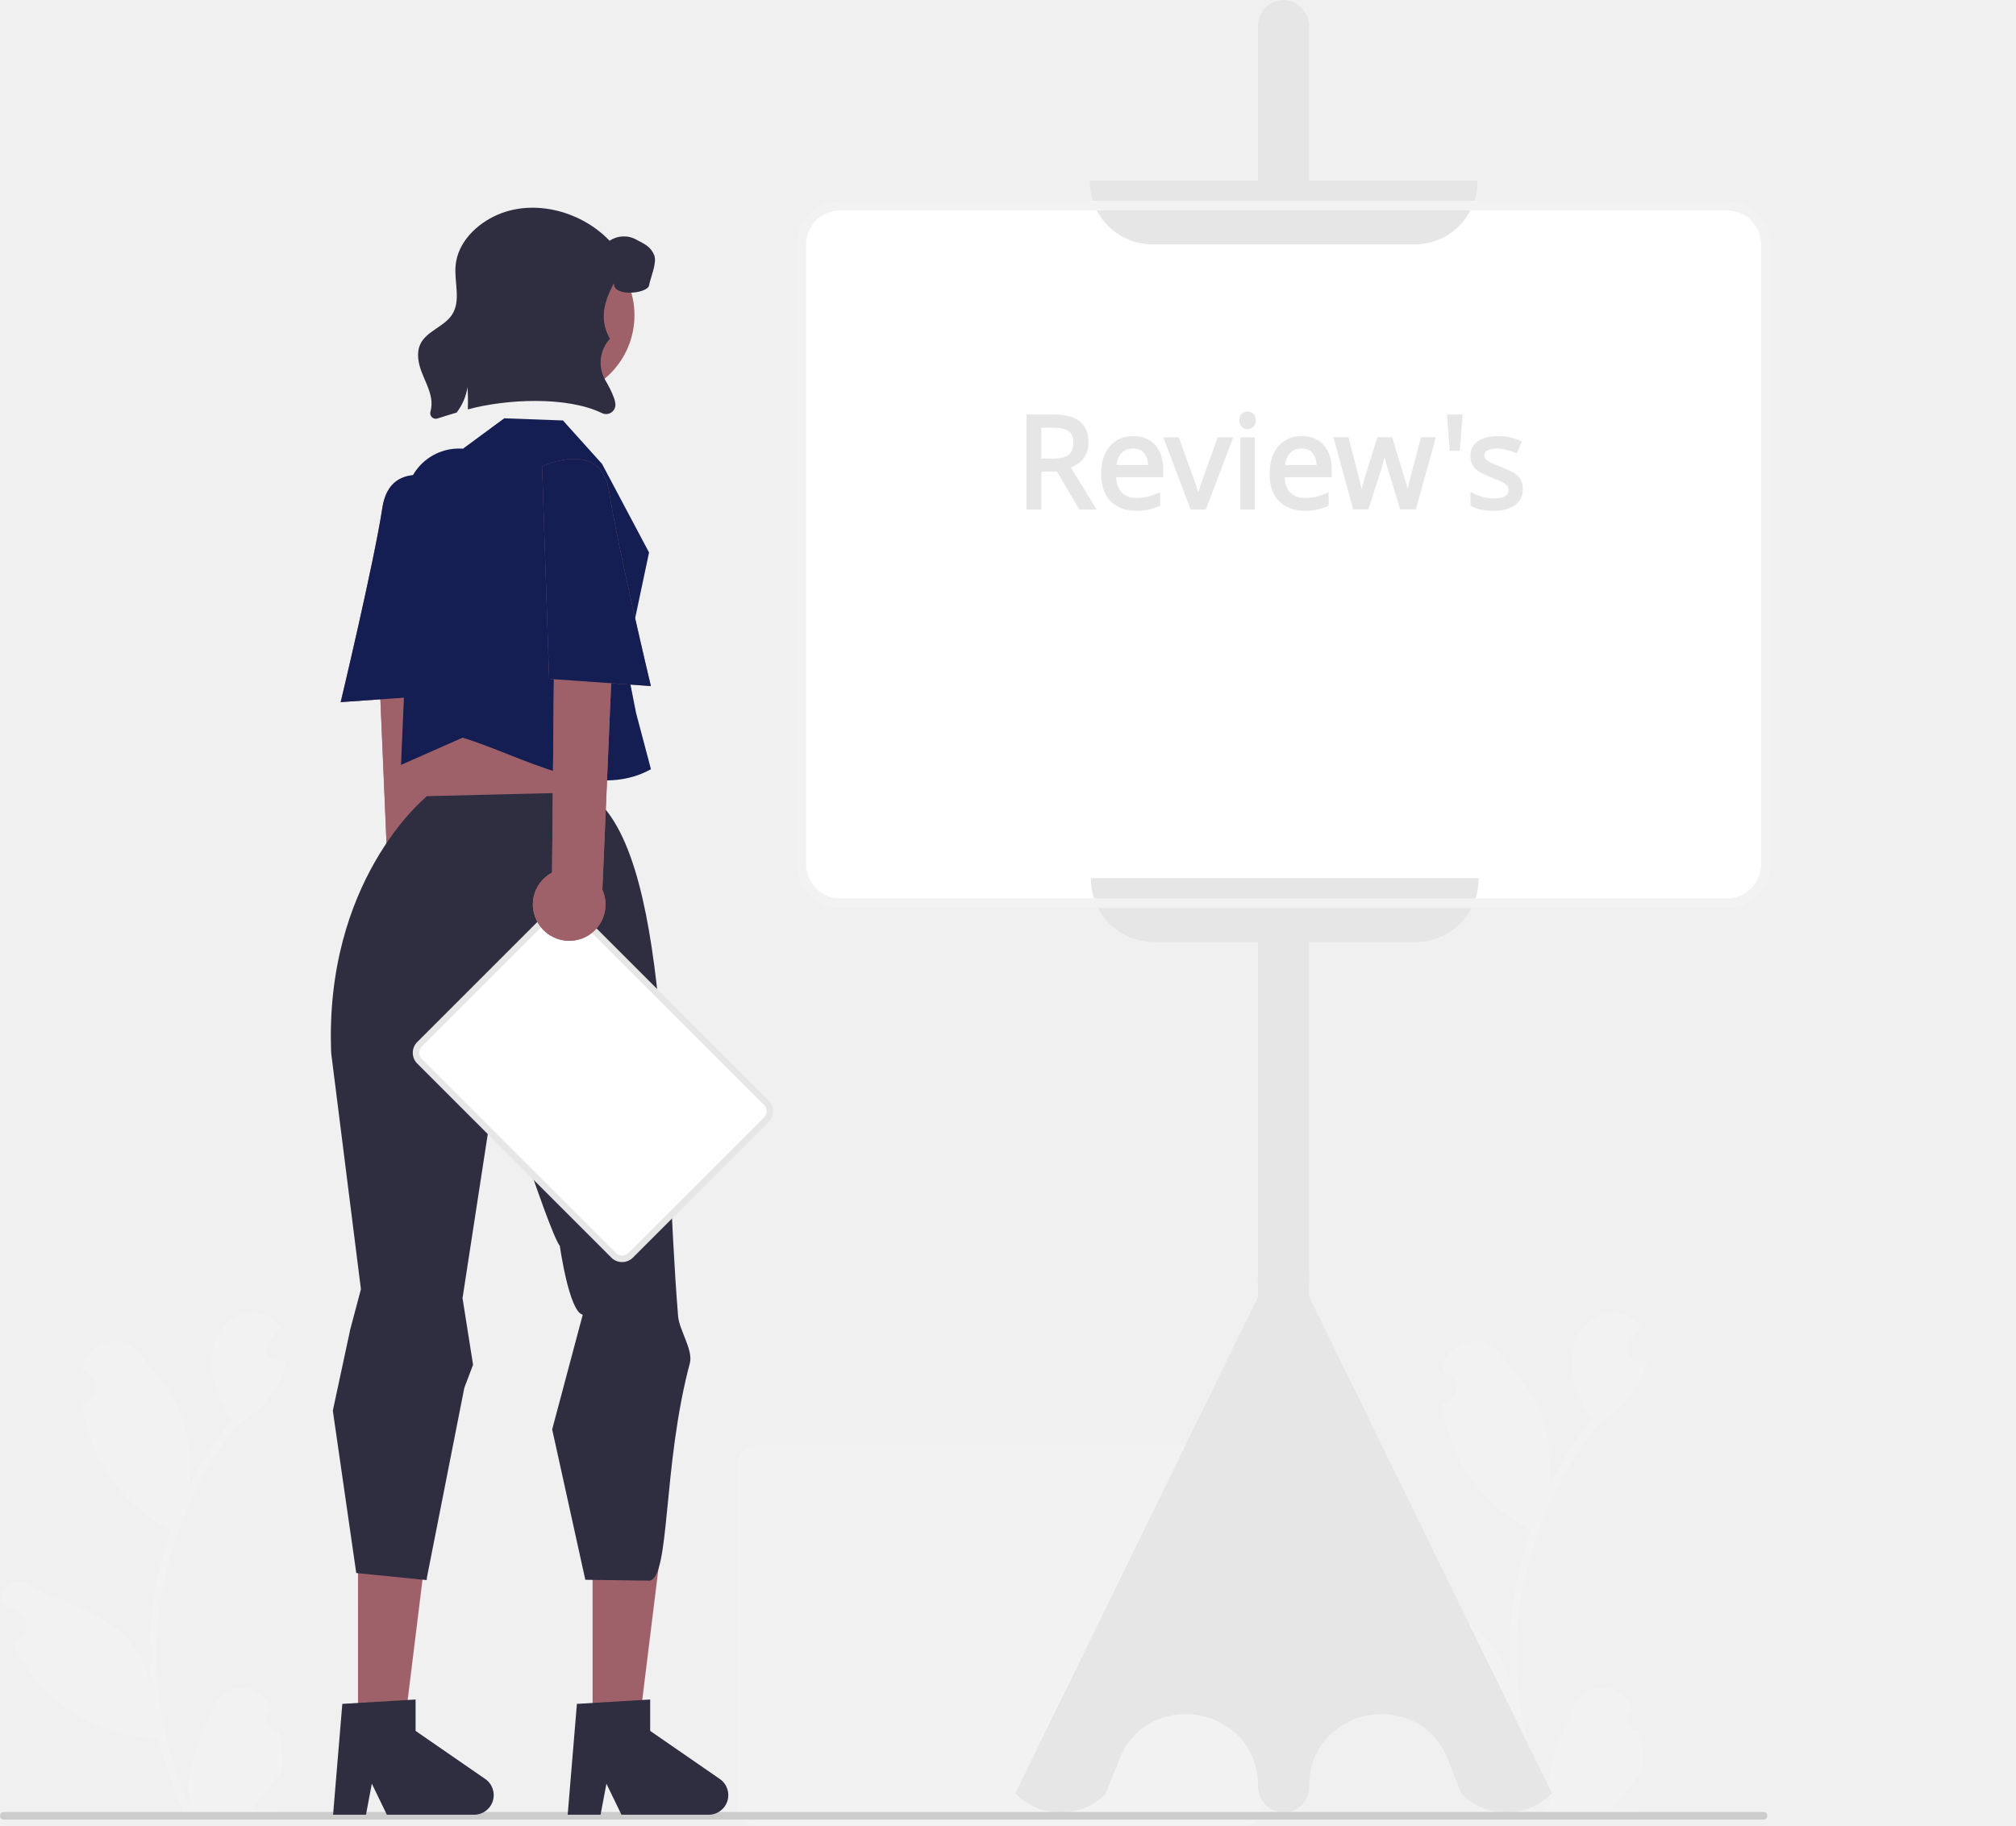
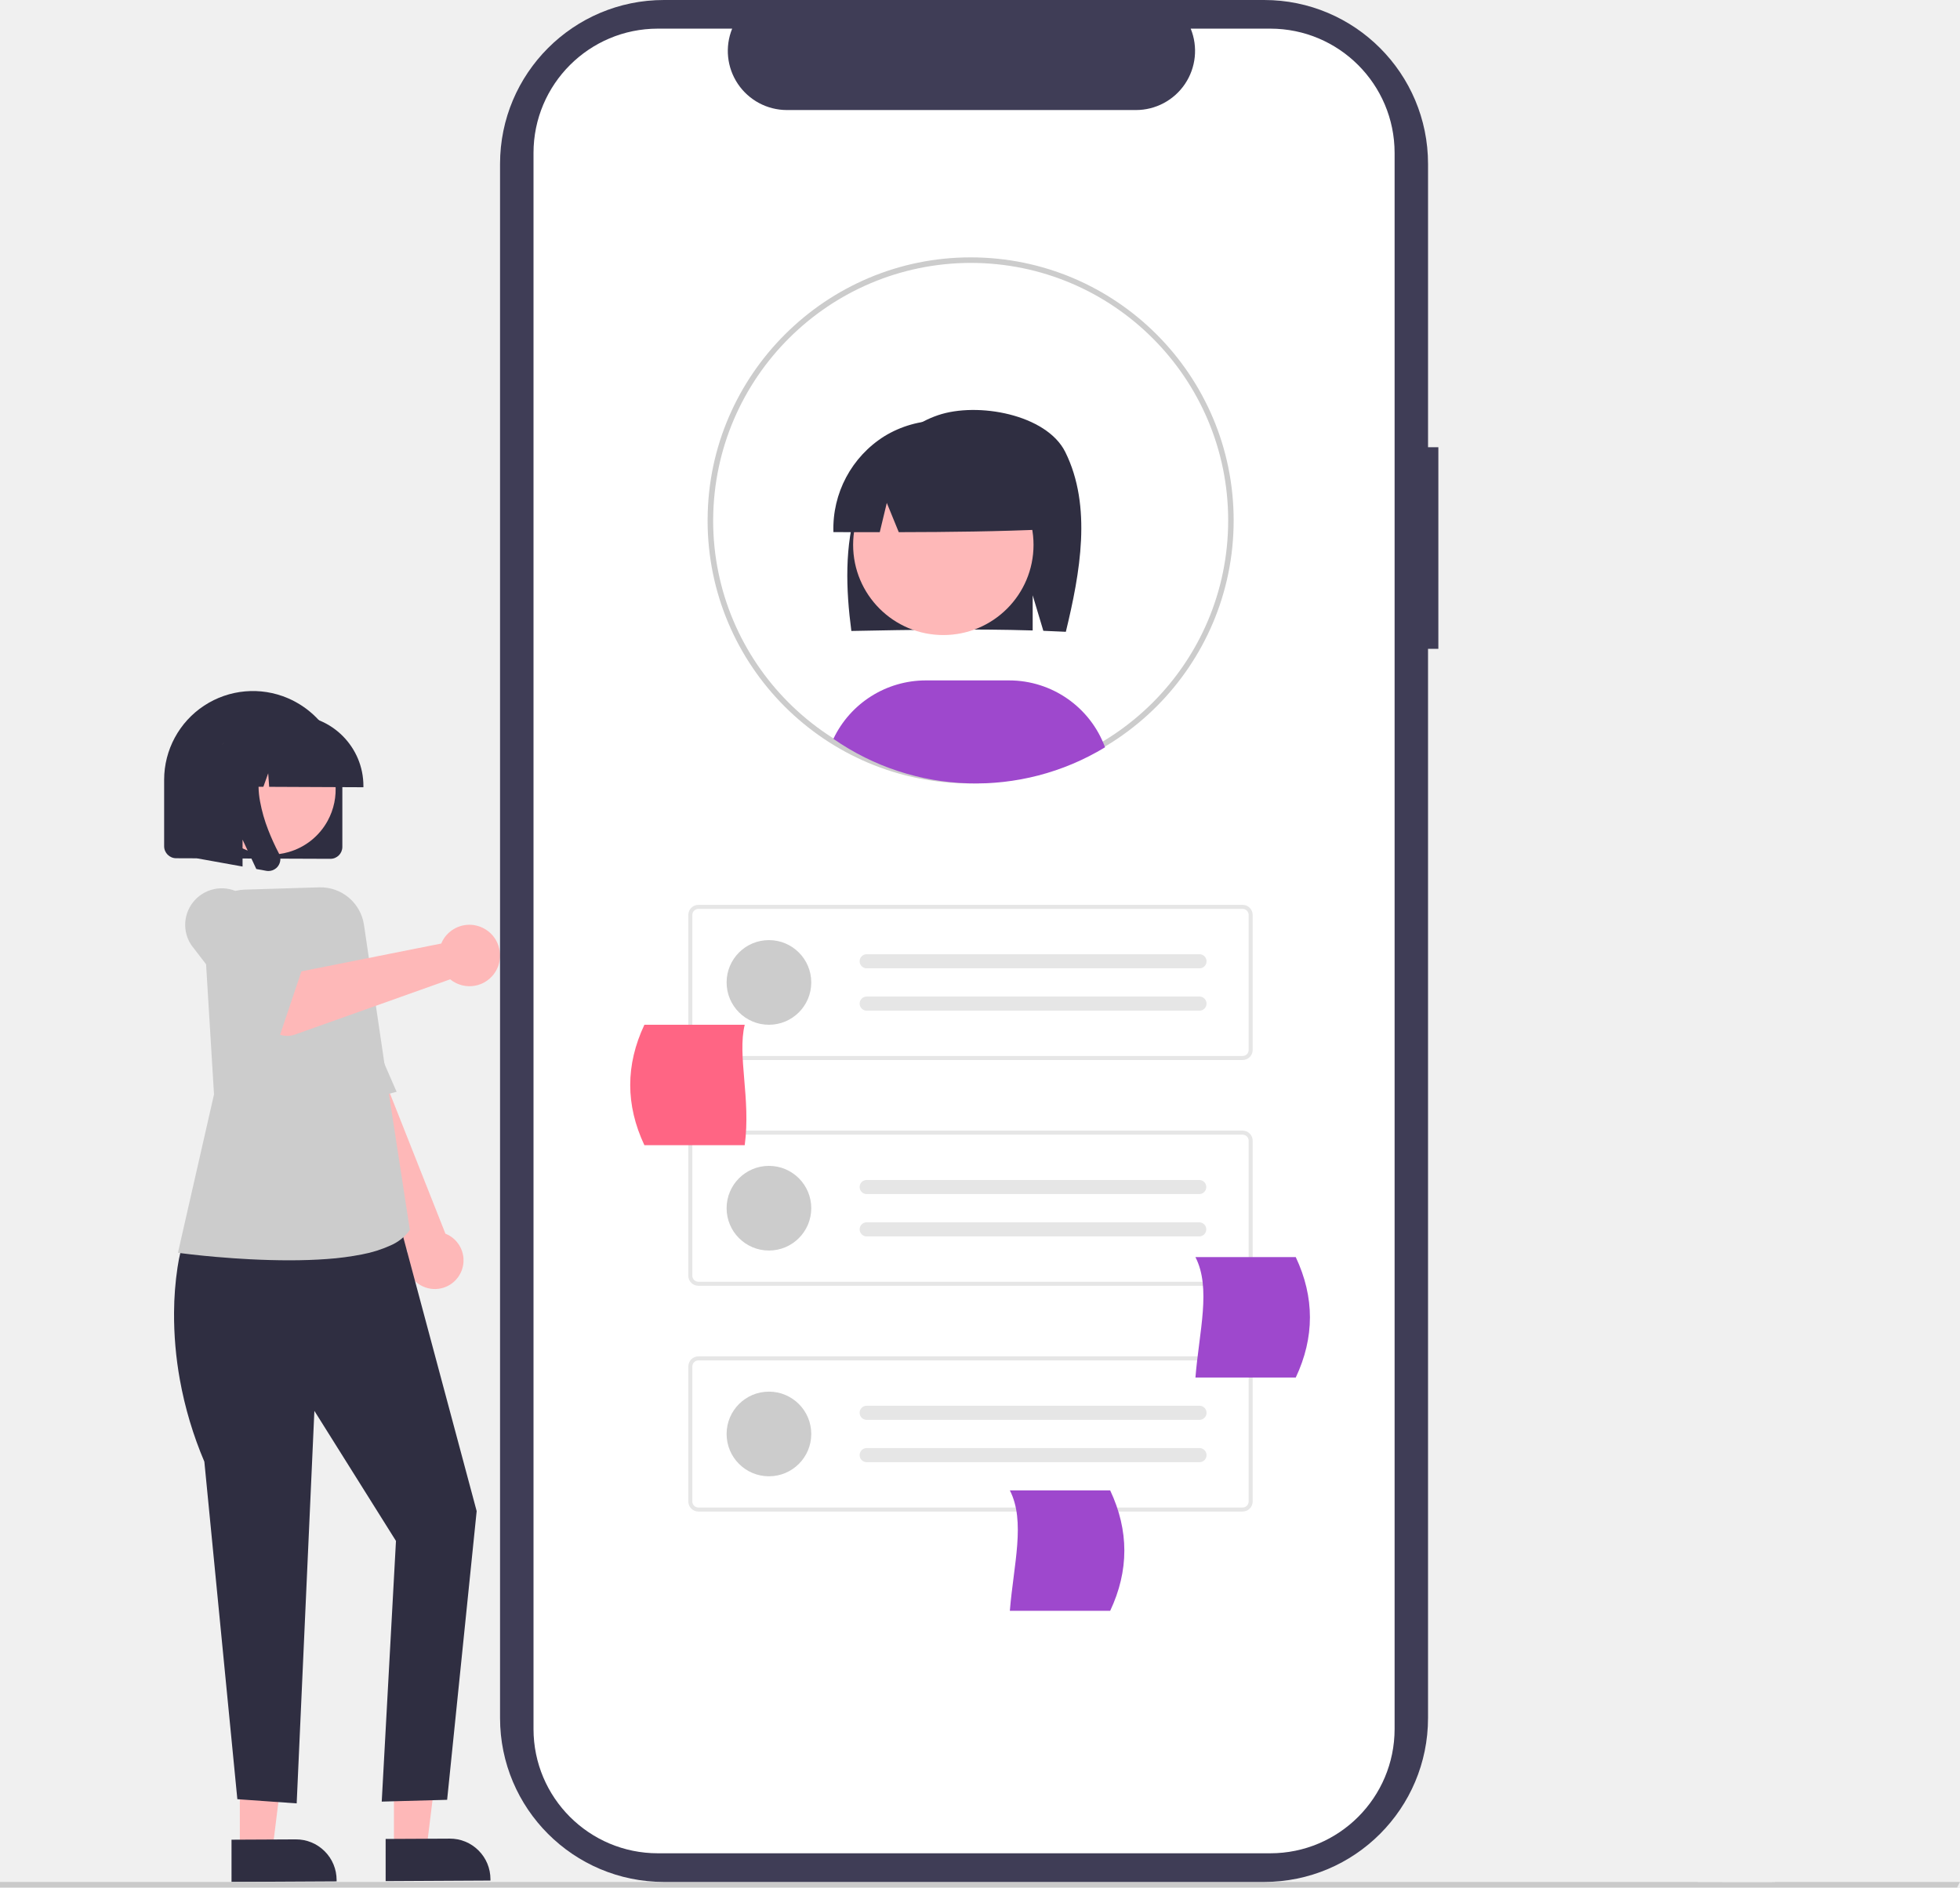
- <svg xmlns="http://www.w3.org/2000/svg" width="627" height="567.986" viewBox="0 0 627 567.986">
-   <g id="testimonial" transform="translate(0 0)">
-     <path id="Path_1" data-name="Path 1" d="M711.247,733.993H560.521a6.616,6.616,0,0,1-6.609-6.608V622.005a6.616,6.616,0,0,1,6.609-6.609H711.246A6.616,6.616,0,0,1,717.854,622v105.38a6.616,6.616,0,0,1-6.607,6.608Z" transform="translate(-324.645 -166.007)" fill="#f2f2f2" />
-     <path id="Path_2" data-name="Path 2" d="M464.932,459.293a11.226,11.226,0,0,0-3.6-16.835l-.95-100.813-18.842,8.647,4.144,97.5a11.287,11.287,0,0,0,19.243,11.5Z" transform="translate(-324.645 -166.007)" fill="#9e616a" />
-     <path id="Path_3" data-name="Path 3" d="M464.424,316.121S446.095,307.23,443.56,324,430.6,384.438,430.6,384.438l31.639-2.238Z" transform="translate(-324.645 -166.007)" fill="#9e616a" />
-     <path id="Path_4" data-name="Path 4" d="M464.932,459.293a11.226,11.226,0,0,0-3.6-16.835l-.95-100.813-18.842,8.647,4.144,97.5a11.287,11.287,0,0,0,19.243,11.5Z" transform="translate(-324.645 -166.007)" fill="#9e616a" />
-     <path id="Path_5" data-name="Path 5" d="M464.424,316.121S446.095,307.23,443.56,324,430.6,384.438,430.6,384.438l31.639-2.238Z" transform="translate(-324.645 -166.007)" fill="rgb(21,30,82)" />
-     <path id="Path_6" data-name="Path 6" d="M411.353,704.466a3.613,3.613,0,0,1-2.619-6.263l.248-.984-.1-.236a9.7,9.7,0,0,0-17.9.067c-2.927,7.051-6.654,14.113-7.572,21.568a28.705,28.705,0,0,0,.5,9.872,115.085,115.085,0,0,1-10.469-47.8,111.067,111.067,0,0,1,.689-12.392q.571-5.06,1.584-10.047a116.419,116.419,0,0,1,23.087-49.341,30.982,30.982,0,0,0,12.886-13.369,23.632,23.632,0,0,0,2.149-6.458c-.627.082-1.265.134-1.892.175l-.6.031-.074,0a3.58,3.58,0,0,1-2.94-5.832l.813-1c.411-.514.833-1.018,1.244-1.532a1.781,1.781,0,0,0,.134-.154c.473-.586.946-1.162,1.419-1.748a10.352,10.352,0,0,0-3.394-3.28c-4.741-2.777-11.281-.854-14.706,3.435s-4.083,10.3-2.89,15.662a41.485,41.485,0,0,0,5.738,12.793c-.257.329-.525.648-.782.977a117.169,117.169,0,0,0-12.23,19.375,48.71,48.71,0,0,0-2.908-22.625c-2.783-6.715-8-12.37-12.595-18.175-5.519-6.973-16.835-3.93-17.807,4.909q-.014.128-.028.257,1.024.578,2,1.226a4.9,4.9,0,0,1-1.976,8.919l-.1.015a48.764,48.764,0,0,0,1.285,7.291,50.21,50.21,0,0,0,25,31.469c.4.206.792.411,1.193.607a119.6,119.6,0,0,0-6.438,30.3,113.432,113.432,0,0,0,.082,18.315l-.031-.216a29.974,29.974,0,0,0-10.232-17.308c-7.874-6.469-19-8.851-27.495-14.05a5.625,5.625,0,0,0-8.616,5.473q.017.114.035.227a32.936,32.936,0,0,1,3.692,1.779q1.024.578,2,1.226a4.9,4.9,0,0,1-1.976,8.919l-.1.015-.206.031a48.808,48.808,0,0,0,8.978,14.058A50.255,50.255,0,0,0,373.9,706.637h.01a119.563,119.563,0,0,0,8.032,23.447h28.692c.1-.319.2-.648.288-.967a32.6,32.6,0,0,1-7.939-.473c2.129-2.612,4.258-5.245,6.386-7.857a1.789,1.789,0,0,0,.134-.154c1.08-1.337,2.17-2.663,3.25-4v0a47.749,47.749,0,0,0-1.4-12.164Z" transform="translate(-324.645 -166.007)" fill="#f2f2f2" />
-     <path id="Path_7" data-name="Path 7" d="M834.353,704.466a3.613,3.613,0,0,1-2.619-6.263l.247-.984-.1-.236a9.7,9.7,0,0,0-17.9.067c-2.927,7.05-6.655,14.113-7.572,21.568a28.706,28.706,0,0,0,.5,9.872,115.085,115.085,0,0,1-10.469-47.8,111.1,111.1,0,0,1,.689-12.392q.571-5.06,1.584-10.047a116.421,116.421,0,0,1,23.087-49.341,30.983,30.983,0,0,0,12.886-13.369,23.635,23.635,0,0,0,2.149-6.458c-.627.082-1.265.134-1.892.175l-.6.031-.074,0a3.58,3.58,0,0,1-2.94-5.832l.813-1c.411-.514.833-1.018,1.244-1.532a1.786,1.786,0,0,0,.134-.154c.473-.586.946-1.162,1.419-1.748a10.352,10.352,0,0,0-3.394-3.28c-4.741-2.777-11.281-.854-14.706,3.435s-4.083,10.3-2.89,15.662a41.485,41.485,0,0,0,5.738,12.793c-.257.329-.525.648-.782.977a117.167,117.167,0,0,0-12.23,19.375,48.711,48.711,0,0,0-2.908-22.624c-2.783-6.715-8-12.37-12.595-18.175-5.519-6.973-16.835-3.93-17.807,4.909q-.014.128-.028.257,1.024.578,2,1.226a4.9,4.9,0,0,1-1.976,8.919l-.1.015a48.768,48.768,0,0,0,1.285,7.291,50.21,50.21,0,0,0,25,31.469c.4.206.792.411,1.193.607a119.6,119.6,0,0,0-6.438,30.3,113.428,113.428,0,0,0,.082,18.315l-.031-.216a29.975,29.975,0,0,0-10.232-17.308c-7.874-6.469-19-8.851-27.495-14.05a5.625,5.625,0,0,0-8.616,5.472q.017.114.035.227a32.934,32.934,0,0,1,3.692,1.779q1.024.578,2,1.226a4.9,4.9,0,0,1-1.976,8.919l-.1.015-.206.031a48.808,48.808,0,0,0,8.978,14.058A50.254,50.254,0,0,0,796.9,706.637h.01a119.561,119.561,0,0,0,8.032,23.447h28.692c.1-.319.2-.648.288-.967a32.6,32.6,0,0,1-7.939-.473c2.129-2.612,4.257-5.245,6.386-7.857a1.783,1.783,0,0,0,.134-.154c1.08-1.337,2.17-2.663,3.25-4v0a47.752,47.752,0,0,0-1.4-12.164Z" transform="translate(-324.645 -166.007)" fill="#f2f2f2" />
-     <path id="Path_8" data-name="Path 8" d="M723.864,729.9c-.083,0-.165,0-.248,0a8.169,8.169,0,0,1-7.7-8.255c0-12.795-9.14-20.259-18.2-21.979s-20.3,1.871-24.989,13.776l-4.265,10.707a19.672,19.672,0,0,1-27.787,0l-.252-.252.157-.321,75.334-154.134v-3.777a19.487,19.487,0,0,1,0-3.5l0-388.2a7.946,7.946,0,0,1,8.19-7.943,8.169,8.169,0,0,1,7.7,8.255V562.2a19.493,19.493,0,0,1,0,3.5l0,3.731L807.3,723.889l-.252.252a19.672,19.672,0,0,1-27.787,0l-.112-.17-4.153-10.537c-4.691-11.9-15.93-15.493-24.989-13.776s-18.2,9.185-18.2,21.979v.313a7.947,7.947,0,0,1-7.943,7.946Z" transform="translate(-324.645 -166.007)" fill="#e6e6e6" />
-     <path id="Path_9" data-name="Path 9" d="M861.763,446.993H585.96A12.106,12.106,0,0,1,573.867,434.9V242.073A12.106,12.106,0,0,1,585.96,229.98h275.8a12.106,12.106,0,0,1,12.092,12.093V434.9a12.106,12.106,0,0,1-12.092,12.092Z" transform="translate(-324.645 -166.007)" fill="#fff" />
-     <path id="Path_11" data-name="Path 11" d="M764.64,242.036H683.083a19.525,19.525,0,0,1-19.5-19.5v-.355H784.143v.355A19.525,19.525,0,0,1,764.64,242.036Z" transform="translate(-324.645 -166.007)" fill="#e6e6e6" />
-     <path id="Path_12" data-name="Path 12" d="M764.994,459.049H683.437a19.525,19.525,0,0,1-19.5-19.5v-.355H784.5v.355a19.525,19.525,0,0,1-19.5,19.5Z" transform="translate(-324.645 -166.007)" fill="#e6e6e6" />
-     <path id="Path_13" data-name="Path 13" d="M874.315,730.889a1.187,1.187,0,0,1-1.19,1.19H325.835a1.19,1.19,0,1,1,0-2.38h547.29a1.187,1.187,0,0,1,1.19,1.19Z" transform="translate(-324.645 -166.007)" fill="#ccc" />
-     <path id="Path_14" data-name="Path 14" d="M184.306,537.181h14.416l6.858-55.606H184.3Z" fill="#9e616a" />
-     <path id="Path_15" data-name="Path 15" d="M504.069,696.077l22.789-1.36v9.764l21.666,14.964a6.1,6.1,0,0,1-3.466,11.118H517.927l-4.676-9.658-1.826,9.658H501.2Z" transform="translate(-324.645 -166.007)" fill="#2f2e41" />
-     <path id="Path_16" data-name="Path 16" d="M135.277,227.892l-1.412,6.73-1.2,24.825,48.244-6.532,3.705-28.746-5.121-8.414Z" fill="#9e616a" />
-     <path id="Path_17" data-name="Path 17" d="M111.347,537.181h14.416l6.858-55.606H111.344Z" fill="#9e616a" />
-     <path id="Path_18" data-name="Path 18" d="M428.171,604.948V604.8l5.4-25.192,3.328-12.541-9.249-73.429c-2.178-53.349,28.772-78.993,29.016-79.245l.671-.7,49.636-1.215c26.706,16,23.683,103.519,28.573,163.039.349,4.244,4.731,10.509,3.654,14.546-8.546,32.027-6.043,66.661-12.553,67.685l-19.961-.277-10.309-46.789L505.888,575c-4.221-.778-7.137-21.412-7.137-21.412-1.839-2.184-8.188-20.756-8.188-20.756l-8.466-51.41-13.6,88.424,3.276,20.744-2.711,7.133-11.608,58.886-.123.949-21.886-2.184Z" transform="translate(-324.645 -166.007)" fill="#2f2e41" />
-     <path id="Path_19" data-name="Path 19" d="M431.11,696.077l22.789-1.36v9.764l21.666,14.964a6.1,6.1,0,0,1-3.466,11.118H444.968l-4.676-9.658-1.826,9.658h-10.23Z" transform="translate(-324.645 -166.007)" fill="#2f2e41" />
-     <path id="Path_20" data-name="Path 20" d="M499.723,296.813l12.168,13.52,14.615,27.547-7.179,33.968,3.139,15.94L527.1,405.31c-17.859,9.879-39.074-3.764-58.564-9.824l-19.176,8.472,1.014-23.322.52-58.76A16.469,16.469,0,0,1,468.627,305.6h0l12.844-9.464Z" transform="translate(-324.645 -166.007)" fill="rgb(21,30,82)" />
-     <circle id="Ellipse_1" data-name="Ellipse 1" cx="25.657" cy="25.657" r="25.657" transform="translate(146.013 72.415)" fill="#9e616a" />
-     <path id="Path_21" data-name="Path 21" d="M526.506,254.82c-.452,2.514-11.253,3.727-10.928-.745-2.1,4.211-5.242,10.322-1.242,17.322a10.983,10.983,0,0,0-1.482,12.813,33.159,33.159,0,0,1,2.847,5.845,8.879,8.879,0,0,1,.325,1.515,2.9,2.9,0,0,1-4.124,2.974c-10.88-5.329-29.854-4.426-41.758-1.174q.119-3.473-.1-6.931a17.133,17.133,0,0,1-3.378,7.914c-2.038.6-4.036,1.229-5.971,1.848a1.715,1.715,0,0,1-2.181-2.094,9.647,9.647,0,0,0,.206-4.2c-.492-2.9-1.951-5.527-2.982-8.279s-1.618-5.916-.357-8.573c1.959-4.124,7.478-5.385,9.913-9.247,2.736-4.338.611-9.992,1.039-15.107.6-7.232,6.527-13.109,13.2-15.948,11.562-4.917,26.027-.935,34.7,8.153a7.938,7.938,0,0,1,8.3-.357c2.562,1.372,4.4,2.086,5.551,4.758C529.1,247.651,526.966,252.3,526.506,254.82Z" transform="translate(-324.645 -166.007)" fill="#2f2e41" />
-     <path id="Path_22" data-name="Path 22" d="M515.486,556.54l-60.365-60.365a3.747,3.747,0,0,1,0-5.293l42.2-42.2a3.747,3.747,0,0,1,5.293,0l60.364,60.365a3.747,3.747,0,0,1,0,5.293l-42.2,42.2a3.747,3.747,0,0,1-5.293,0Z" transform="translate(-324.645 -166.007)" fill="#fff" />
-     <path id="Path_23" data-name="Path 23" d="M518.133,558.633a4.71,4.71,0,0,1-3.354-1.387l-60.365-60.363a4.746,4.746,0,0,1,0-6.707l42.2-42.2a4.746,4.746,0,0,1,6.708,0l60.364,60.364a4.746,4.746,0,0,1,0,6.707l-42.2,42.2a4.71,4.71,0,0,1-3.353,1.386ZM499.972,448.584a2.719,2.719,0,0,0-1.939.8l-42.2,42.2a2.747,2.747,0,0,0,0,3.879l60.365,60.364a2.815,2.815,0,0,0,3.879,0l42.2-42.2a2.747,2.747,0,0,0,0-3.879l-60.365-60.364a2.721,2.721,0,0,0-1.939-.8Z" transform="translate(-324.645 -166.007)" fill="#e6e6e6" />
-     <path id="Path_24" data-name="Path 24" d="M492.742,454.293a11.226,11.226,0,0,1,3.6-16.835l.95-100.813,18.842,8.647-4.144,97.5a11.287,11.287,0,0,1-19.243,11.5Z" transform="translate(-324.645 -166.007)" fill="#9e616a" />
-     <path id="Path_25" data-name="Path 25" d="M493.249,311.121s18.329-8.891,20.864,7.884,12.961,60.433,12.961,60.433L495.435,377.2Z" transform="translate(-324.645 -166.007)" fill="#9e616a" />
-     <path id="Path_26" data-name="Path 26" d="M492.742,454.293a11.226,11.226,0,0,1,3.6-16.835l.95-100.813,18.842,8.647-4.144,97.5a11.287,11.287,0,0,1-19.243,11.5Z" transform="translate(-324.645 -166.007)" fill="#9e616a" />
-     <path id="Path_27" data-name="Path 27" d="M493.249,311.121s18.329-8.891,20.864,7.884,12.961,60.433,12.961,60.433L495.435,377.2Z" transform="translate(-324.645 -166.007)" fill="rgb(21,30,82)" />
-     <g id="Group_1" data-name="Group 1">
-       <path id="Path_10" data-name="Path 10" d="M861.763,448.493H585.96A13.608,13.608,0,0,1,572.367,434.9V242.072A13.608,13.608,0,0,1,585.96,228.48h275.8a13.608,13.608,0,0,1,13.592,13.592V434.9A13.608,13.608,0,0,1,861.763,448.493ZM585.96,231.48a10.6,10.6,0,0,0-10.593,10.592V434.9a10.6,10.6,0,0,0,10.593,10.592h275.8A10.6,10.6,0,0,0,872.355,434.9V242.072a10.6,10.6,0,0,0-10.592-10.592Z" transform="translate(-324.645 -166.007)" fill="#f2f2f2" />
-       <text id="Review_s" data-name="Review's" transform="translate(399 116)" fill="#e6e6e6" stroke="#e6e6e6" stroke-width="1" font-size="40" font-family="Poppins-Regular, Poppins">
-         <tspan x="-83.12" y="42">Review's</tspan>
-       </text>
+ <svg xmlns="http://www.w3.org/2000/svg" data-name="Layer 1" width="740.245" height="712.818" viewBox="0 0 740.245 712.818">
+   <g id="b95fdd39-fb5a-4a72-9890-fbc16aea09e3" data-name="Group 193">
+     <g id="fe98ab94-e9cb-45d5-93d2-a323ca3f1bc1" data-name="Group 191">
+       <path id="af195c9f-bb19-4a02-bf73-25c746785d44-168" data-name="Path 5" d="M403.382,575.156a10.819,10.819,0,0,1-19.58-8.858l-41.809-85.893,20.013-12.136,36.107,91.236q.207.08.408.169.201.089.4.184l.4.2a4.055,4.055,0,0,1,.39.223,10.832,10.832,0,0,1,3.678,14.868Z" transform="translate(-229.8775 -93.591)" fill="#feb8b8" />
+       <path id="b7be7d01-601a-466d-ae41-9577dbbca8ac-169" data-name="Path 8" d="M349.974,513.524l29.7-7.613s-.97-2.192-2.546-5.824-3.778-8.7-6.255-14.446-5.225-12.174-7.91-18.525-5.3-12.625-7.494-18.063-4.7-8.7-7.207-10.521a9.909,9.909,0,0,0-7.283-1.936,14.074,14.074,0,0,0-5.635,2.145,15.338,15.338,0,0,0-2.262,1.717l-6.886,12.523Z" transform="translate(-229.8775 -93.591)" fill="#ccc" />
+       <path id="b3095e15-ab7d-4e65-96a4-41698fa4f221-170" data-name="Path 1-2" d="M320.459,744.87l18.176-.071-5.861,47.494-12.315.062Z" transform="translate(-229.8775 -93.591)" fill="#feb8b8" />
+       <path id="a302ec2b-66fd-4123-9cb3-cd16e4233762-171" data-name="Path 2" d="M317.319,804.304l39.687-.21v-.5a15.567,15.567,0,0,0-.3-3.034,15.177,15.177,0,0,0-2.288-5.513,15.585,15.585,0,0,0-4.292-4.271,15.186,15.186,0,0,0-5.525-2.264,15.567,15.567,0,0,0-3.036-.28h0l-24.25.119Z" transform="translate(-229.8775 -93.591)" fill="#2f2e41" />
+       <path id="aeeb1cd5-fa3a-4274-bafd-7f40084de8d2-172" data-name="Path 3" d="M378.657,744.646l18.124-.071-5.842,47.429-12.281.062Z" transform="translate(-229.8775 -93.591)" fill="#feb8b8" />
+       <path id="ba1e98ed-d8f2-43c1-be39-19244e87f429-173" data-name="Path 4" d="M375.526,803.996l39.583-.208v-.5a15.574,15.574,0,0,0-.3-3.029,15.168,15.168,0,0,0-2.282-5.506,15.538,15.538,0,0,0-4.282-4.267,15.129,15.129,0,0,0-5.51-2.259,15.5,15.5,0,0,0-3.028-.279h0l-24.183.118Z" transform="translate(-229.8775 -93.591)" fill="#2f2e41" />
+       <path id="a155f794-21b2-443d-9e35-67d51870e068-174" data-name="Path 6" d="M379.427,550.526l30.477,113.737L398.748,773.289l-24.7.681,5.378-98.444-30.815-49.129-6.683,148.242-22.409-1.583-12.461-127.459a144.741,144.741,0,0,1-9.256-30.992,138.004,138.004,0,0,1-2.19-25.321,118.405,118.405,0,0,1,1.314-17.073,62.499,62.499,0,0,1,1.231-6.26l9.087-9.212Z" transform="translate(-229.8775 -93.591)" fill="#2f2e41" />
+       <path id="fa92fe00-8265-4df9-92a2-5e4b8684f88d-175" data-name="Path 2616" d="M339.047,569.549c5.125,0,9.935-.164,14.3-.489a107.342,107.342,0,0,0,13.268-1.746,47.246,47.246,0,0,0,10.821-3.407,17.364,17.364,0,0,0,7.019-5.539l.208-.3-8.33-54.214-8.983-60.957a16.613,16.613,0,0,0-16.95-14.2l-28.134.862a15.768,15.768,0,0,0-15.278,16.243q.007.238.022.476l3.693,60.622-13.623,59.8.965.135c.388.051,1.883.249,4.225.512,3.061.344,6.187.654,9.29.922,4.39.378,8.687.676,12.769.885C329.502,569.416,334.464,569.544,339.047,569.549Z" transform="translate(-229.8775 -93.591)" fill="#ccc" />
+       <path id="a02ac6ff-2f2c-46ae-a320-a92bb579f594-176" data-name="Path 9" d="M354.659,417.927h.022a4.5,4.5,0,0,0,4.492-4.5V388.346a33.522,33.522,0,0,0-2.644-13.082,34.061,34.061,0,0,0-17.9-17.99,33.54,33.54,0,0,0-46.761,30.772v25.121a4.499,4.499,0,0,0,.356,1.76,4.576,4.576,0,0,0,2.41,2.416,4.518,4.518,0,0,0,1.761.363l58.264.221Z" transform="translate(-229.8775 -93.591)" fill="#2f2e41" />
+       <path id="a9c6a018-88fd-40d4-8b44-5495c2df83a6-177" data-name="Ellipse 1" d="M310.328,379.744a24.725,24.725,0,0,0,28.59,35.616,24.437,24.437,0,0,0,14.702-11.777,24.725,24.725,0,0,0-28.571-35.606,24.437,24.437,0,0,0-14.719,11.768Z" transform="translate(-229.8775 -93.591)" fill="#feb8b8" />
+       <path id="a5ddc204-0839-488c-806a-2c44d9da4652-178" data-name="Path 10" d="M367.128,390.388a26.517,26.517,0,0,0-2.092-10.346,26.927,26.927,0,0,0-14.152-14.224,26.529,26.529,0,0,0-10.346-2.144l-5.02-.025h-.169a26.472,26.472,0,0,0-26.455,26.488v.5l10.62.043,3.621-10.117.724,10.137,5.485.024,1.826-5.1.366,5.111,35.587.159Z" transform="translate(-229.8775 -93.591)" fill="#2f2e41" />
+       <path id="b53d3ad0-d874-44f4-8830-ebcf508c0715-179" data-name="Path 11" d="M409.885,443.154a11.652,11.652,0,0,1,4.48,2.2,11.343,11.343,0,0,1,2.6,2.917,11.838,11.838,0,0,1,1.711,7.385,11.338,11.338,0,0,1-1.046,3.761,11.529,11.529,0,0,1-16.556,4.856q-.153-.1-.3-.2-.147-.1-.294-.207-.145-.106-.286-.215t-.279-.222l-58.6,20.857a8.832,8.832,0,0,1-10.129-3.164L317.286,461.885l16.8-11.311,8.812,10.011,53.632-10.669q.088-.209.182-.415t.2-.411q.1-.2.214-.406t.233-.4a11.52,11.52,0,0,1,12.527-5.128Z" transform="translate(-229.8775 -93.591)" fill="#feb8b8" />
+       <path id="ea3ff0db-56f9-49fe-a255-68dfaf7efedd-180" data-name="Path 12" d="M341.954,454.268c-1.753-2.188-4.2-5.028-6.694-7.846s-5.017-5.61-6.924-7.7-3.189-3.473-3.189-3.473a13.81,13.81,0,0,0-25.087,10.189,13.61,13.61,0,0,0,2.06,5.048s1.912,2.5,4.8,6.236,6.747,8.706,10.642,13.648,7.828,9.859,10.86,13.488,5.167,5.974,5.467,5.773l10.577-31.442C344.765,457.987,343.707,456.456,341.954,454.268Z" transform="translate(-229.8775 -93.591)" fill="#ccc" />
+       <path id="a9611ebe-3bd3-473e-9d8d-437c05f39574-181" data-name="Path 13" d="M335.675,417.136a4.423,4.423,0,0,1-.186,2.428,4.523,4.523,0,0,1-.593,1.114,4.574,4.574,0,0,1-.734.79,4.487,4.487,0,0,1-2.916,1.06q-.1,0-.2-.006t-.2-.014q-.1-.008-.2-.022t-.2-.032l-3.769-.685-5.192-11.092v10.16l-17.138-3.085V374.636l28.73.138-.71.825a19.76,19.76,0,0,0-4.474,9.724,32.211,32.211,0,0,0,.207,10.957,58.099,58.099,0,0,0,3.059,10.7,85.611,85.611,0,0,0,4.086,8.97A4.515,4.515,0,0,1,335.675,417.136Z" transform="translate(-229.8775 -93.591)" fill="#2f2e41" />
    </g>
+     <path id="b86d4de9-0cff-4c8a-ba1d-90db5f791b61-182" data-name="Path 2533" d="M969.032,806.409h-739.154v-2.105h740.245Z" transform="translate(-229.8775 -93.591)" fill="#cacaca" />
+     <path id="a91d7220-8c5a-4469-a964-f9fb6eeff2ab-183" data-name="Path 339" d="M773.113,262.483h-3.9V155.506a61.915,61.915,0,0,0-61.915-61.915h-226.65a61.915,61.915,0,0,0-61.916,61.914V742.389a61.915,61.915,0,0,0,61.915,61.915h226.648a61.915,61.915,0,0,0,61.915-61.915V338.631h3.9Z" transform="translate(-229.8775 -93.591)" fill="#3f3d56" />
+     <path id="bf5182e6-9a46-4ce3-a6bb-8e5b95c0b95d-184" data-name="Path 340" d="M756.586,151.359V746.534a46.959,46.959,0,0,1-46.942,46.952h-231.3a46.966,46.966,0,0,1-46.973-46.952V151.359a46.965,46.965,0,0,1,46.971-46.951h28.058a22.329,22.329,0,0,0,20.656,30.74h131.868a22.329,22.329,0,0,0,20.656-30.74h30.055a46.959,46.959,0,0,1,46.951,46.942Z" transform="translate(-229.8775 -93.591)" fill="#fff" />
+     <path id="befb231b-3654-4dfe-ba25-bde2f69c3c75-185" data-name="Path 45" d="M596.458,389.465a99.3,99.3,0,0,1-99.337-99.254v-.088c0-.208,0-.427.012-.635.3-54.4,44.863-98.7,99.325-98.7a99.337,99.337,0,0,1,.011,198.674h-.011Zm0-196.587a97.454,97.454,0,0,0-97.233,96.677c-.011.222-.011.4-.011.569a97.258,97.258,0,1,0,97.27-97.246h-.026Z" transform="translate(-229.8775 -93.591)" fill="#ccc" />
+     <path id="fe627b68-f6c4-4b39-818a-896f79516f98-186" data-name="Path 39" d="M699.18,493.908h-205.537a3.81,3.81,0,0,1-3.806-3.806V439.118a3.811,3.811,0,0,1,3.806-3.806h205.537a3.811,3.811,0,0,1,3.806,3.806v50.985a3.811,3.811,0,0,1-3.806,3.806Zm-205.537-57.074a2.286,2.286,0,0,0-2.284,2.284v50.985a2.286,2.286,0,0,0,2.284,2.284h205.537a2.286,2.286,0,0,0,2.284-2.284V439.118a2.286,2.286,0,0,0-2.284-2.284Z" transform="translate(-229.8775 -93.591)" fill="#e6e6e6" />
+     <circle id="efff077a-6dff-49bd-9bfe-dfa54dc61d00" data-name="Ellipse 5" cx="290.408" cy="371.018" r="15.986" fill="#ccc" />
+     <path id="e513cc1a-fc4f-42ad-8a97-aa208a4af049-187" data-name="Path 40" d="M557.207,453.952a2.664,2.664,0,0,0,0,5.329h125.605a2.665,2.665,0,0,0,.204-5.326q-.059-.002-.117-.002H557.207Z" transform="translate(-229.8775 -93.591)" fill="#e6e6e6" />
+     <path id="bb8a7882-db95-48e4-aaaf-3489ee3aa336-188" data-name="Path 41" d="M557.207,469.937a2.664,2.664,0,0,0,0,5.329h125.605a2.665,2.665,0,0,0,.204-5.326q-.059-.002-.117-.002H557.207Z" transform="translate(-229.8775 -93.591)" fill="#e6e6e6" />
+     <path id="af101daf-449f-4d16-aa98-172f4a8df39f-189" data-name="Path 42" d="M699.18,579.167h-205.537a3.81,3.81,0,0,1-3.806-3.806V524.377a3.811,3.811,0,0,1,3.806-3.806h205.537a3.811,3.811,0,0,1,3.806,3.806v50.985A3.811,3.811,0,0,1,699.18,579.167Zm-205.537-57.074a2.286,2.286,0,0,0-2.284,2.284v50.985a2.286,2.286,0,0,0,2.284,2.284h205.537a2.286,2.286,0,0,0,2.284-2.284V524.377a2.286,2.286,0,0,0-2.284-2.284Z" transform="translate(-229.8775 -93.591)" fill="#e6e6e6" />
+     <circle id="a7593987-c694-475c-8cff-40adb8bae00c" data-name="Ellipse 6" cx="290.408" cy="456.278" r="15.986" fill="#ccc" />
+     <path id="ad8313dd-202d-4f4d-8eaf-20c5dd40192b-190" data-name="Path 43" d="M557.207,539.208a2.664,2.664,0,0,0,0,5.329h125.605a2.665,2.665,0,0,0,.087-5.328H557.207Z" transform="translate(-229.8775 -93.591)" fill="#e6e6e6" />
+     <path id="bde7542a-4575-40bb-a917-747fdde14d1d-191" data-name="Path 44" d="M557.207,555.197a2.664,2.664,0,1,0,0,5.329h125.605a2.665,2.665,0,0,0,.087-5.328H557.207Z" transform="translate(-229.8775 -93.591)" fill="#e6e6e6" />
+     <path id="a41ae643-d6fa-4218-bc02-a84cd2f042d5-192" data-name="Path 39-2" d="M699.18,664.425h-205.537a3.81,3.81,0,0,1-3.806-3.806V609.635a3.811,3.811,0,0,1,3.806-3.806h205.537a3.811,3.811,0,0,1,3.806,3.806V660.62a3.811,3.811,0,0,1-3.806,3.806Zm-205.537-57.074a2.286,2.286,0,0,0-2.284,2.284V660.62a2.286,2.286,0,0,0,2.284,2.284h205.537a2.286,2.286,0,0,0,2.284-2.284V609.635a2.286,2.286,0,0,0-2.284-2.284Z" transform="translate(-229.8775 -93.591)" fill="#e6e6e6" />
+     <circle id="eb2f5380-5bf4-43e0-97aa-e300553d76c9" data-name="Ellipse 5-2" cx="290.408" cy="541.537" r="15.986" fill="#ccc" />
+     <path id="ef612e73-fc19-47d8-a2d1-12e834e71e5a-193" data-name="Path 40-2" d="M557.207,624.469a2.664,2.664,0,0,0,0,5.329h125.605a2.665,2.665,0,0,0,.204-5.326q-.059-.002-.117-.002H557.207Z" transform="translate(-229.8775 -93.591)" fill="#e6e6e6" />
+     <path id="ad1dc7cf-bcbc-43ff-98c3-5442d39a009f-194" data-name="Path 41-2" d="M557.207,640.456a2.664,2.664,0,0,0,0,5.329h125.605a2.665,2.665,0,0,0,.204-5.326q-.059-.002-.117-.002H557.207Z" transform="translate(-229.8775 -93.591)" fill="#e6e6e6" />
+     <path id="b33d3e33-77f1-4447-818b-aa04c3ab1cfa-195" data-name="Path 2596" d="M473.247,526.066h37.893c2.37-17.488-2.859-33.814,0-45.472h-37.893Q462.546,503.332,473.247,526.066Z" transform="translate(-229.8775 -93.591)" fill="#ff6584" />
+     <path id="abd26155-66b6-4810-8bdf-9fb8037578d3-196" data-name="Path 2597" d="M719.258,613.813h-37.894c1.421-17.484,6-33.811,0-45.472h37.893Q729.959,591.076,719.258,613.813Z" transform="translate(-229.8775 -93.591)" fill="#9e48cd" />
+     <path id="aae68d36-acd6-4520-9385-77d0caf729f0-197" data-name="Path 2597-2" d="M649.166,701.914h-37.894c1.421-17.484,6-33.811,0-45.472h37.893Q659.867,679.177,649.166,701.914Z" transform="translate(-229.8775 -93.591)" fill="#9e48cd" />
+     <path id="b809e61f-e113-4687-852e-0d1aa1d72eef-198" data-name="Path 2595" d="M647.224,375.807a94.181,94.181,0,0,1-102.6-3.189,38.671,38.671,0,0,1,34.9-22.069h31.458a38.626,38.626,0,0,1,36.244,25.262Z" transform="translate(-229.8775 -93.591)" fill="#9e48cd" />
+     <g id="b4b23dfd-a70a-4bfa-a0ec-e0b9fbca8bb1" data-name="Group 192">
+       <path id="f2763f3e-78f9-4b43-a903-a3fe53ad4a45-199" data-name="Path 1133" d="M553.547,284.61c4.758-15.163,15.578-29.07,30.541-34.2s41.068-.335,48.125,13.894c10.169,20.507,5.6,45.62.208,67.885-2.812-.149-5.65-.266-8.5-.372l-4.026-13.419v13.287c-22.215-.687-45.343-.257-68.483.188C549.342,316.113,548.789,299.773,553.547,284.61Z" transform="translate(-229.8775 -93.591)" fill="#2f2e41" />
+       <circle id="eecf4506-21ab-40dd-8b32-4db21377c650" data-name="Ellipse 507" cx="356.271" cy="205.762" r="34.067" fill="#feb8b8" />
+       <path id="bb1dea60-cbdf-449a-8984-6a3a37f92790-200" data-name="Path 1145" d="M563.928,258.308a40.308,40.308,0,0,1,61.283,35.179c-17.939.825-36.783,1.04-55.89,1.077l-4.519-11.053-2.662,11.06q-8.733,0-17.5-.023A41.157,41.157,0,0,1,563.928,258.308Z" transform="translate(-229.8775 -93.591)" fill="#2f2e41" />
+     </g>
+     <path id="a34394a5-3b6f-4dbd-b680-62200c75c4a0-201" data-name="Path 2352" d="M904.161,774.243a106.361,106.361,0,0,1-4.968,29.4c-.069.221-.142.439-.214.659h-18.543c.02-.2.04-.419.059-.659,1.236-14.213,8.364-100.716-.158-115.509C881.083,689.335,905.595,729.082,904.161,774.243Z" transform="translate(-229.8775 -93.591)" fill="#f0f0f0" />
+     <path id="a4311caa-1619-4625-9a30-9ee577173a6d-202" data-name="Path 2353" d="M901.185,802.925c-.324.462-.662.924-1.007,1.379h-29.088c.221-.393.476-.855.772-1.379,4.806-8.674,19.029-34.6,32.233-61.487,14.189-28.889,27.206-58.873,26.11-69.726C930.542,674.16,940.357,748.774,901.185,802.925Z" transform="translate(-229.8775 -93.591)" fill="#f0f0f0" />
  </g>
</svg>
